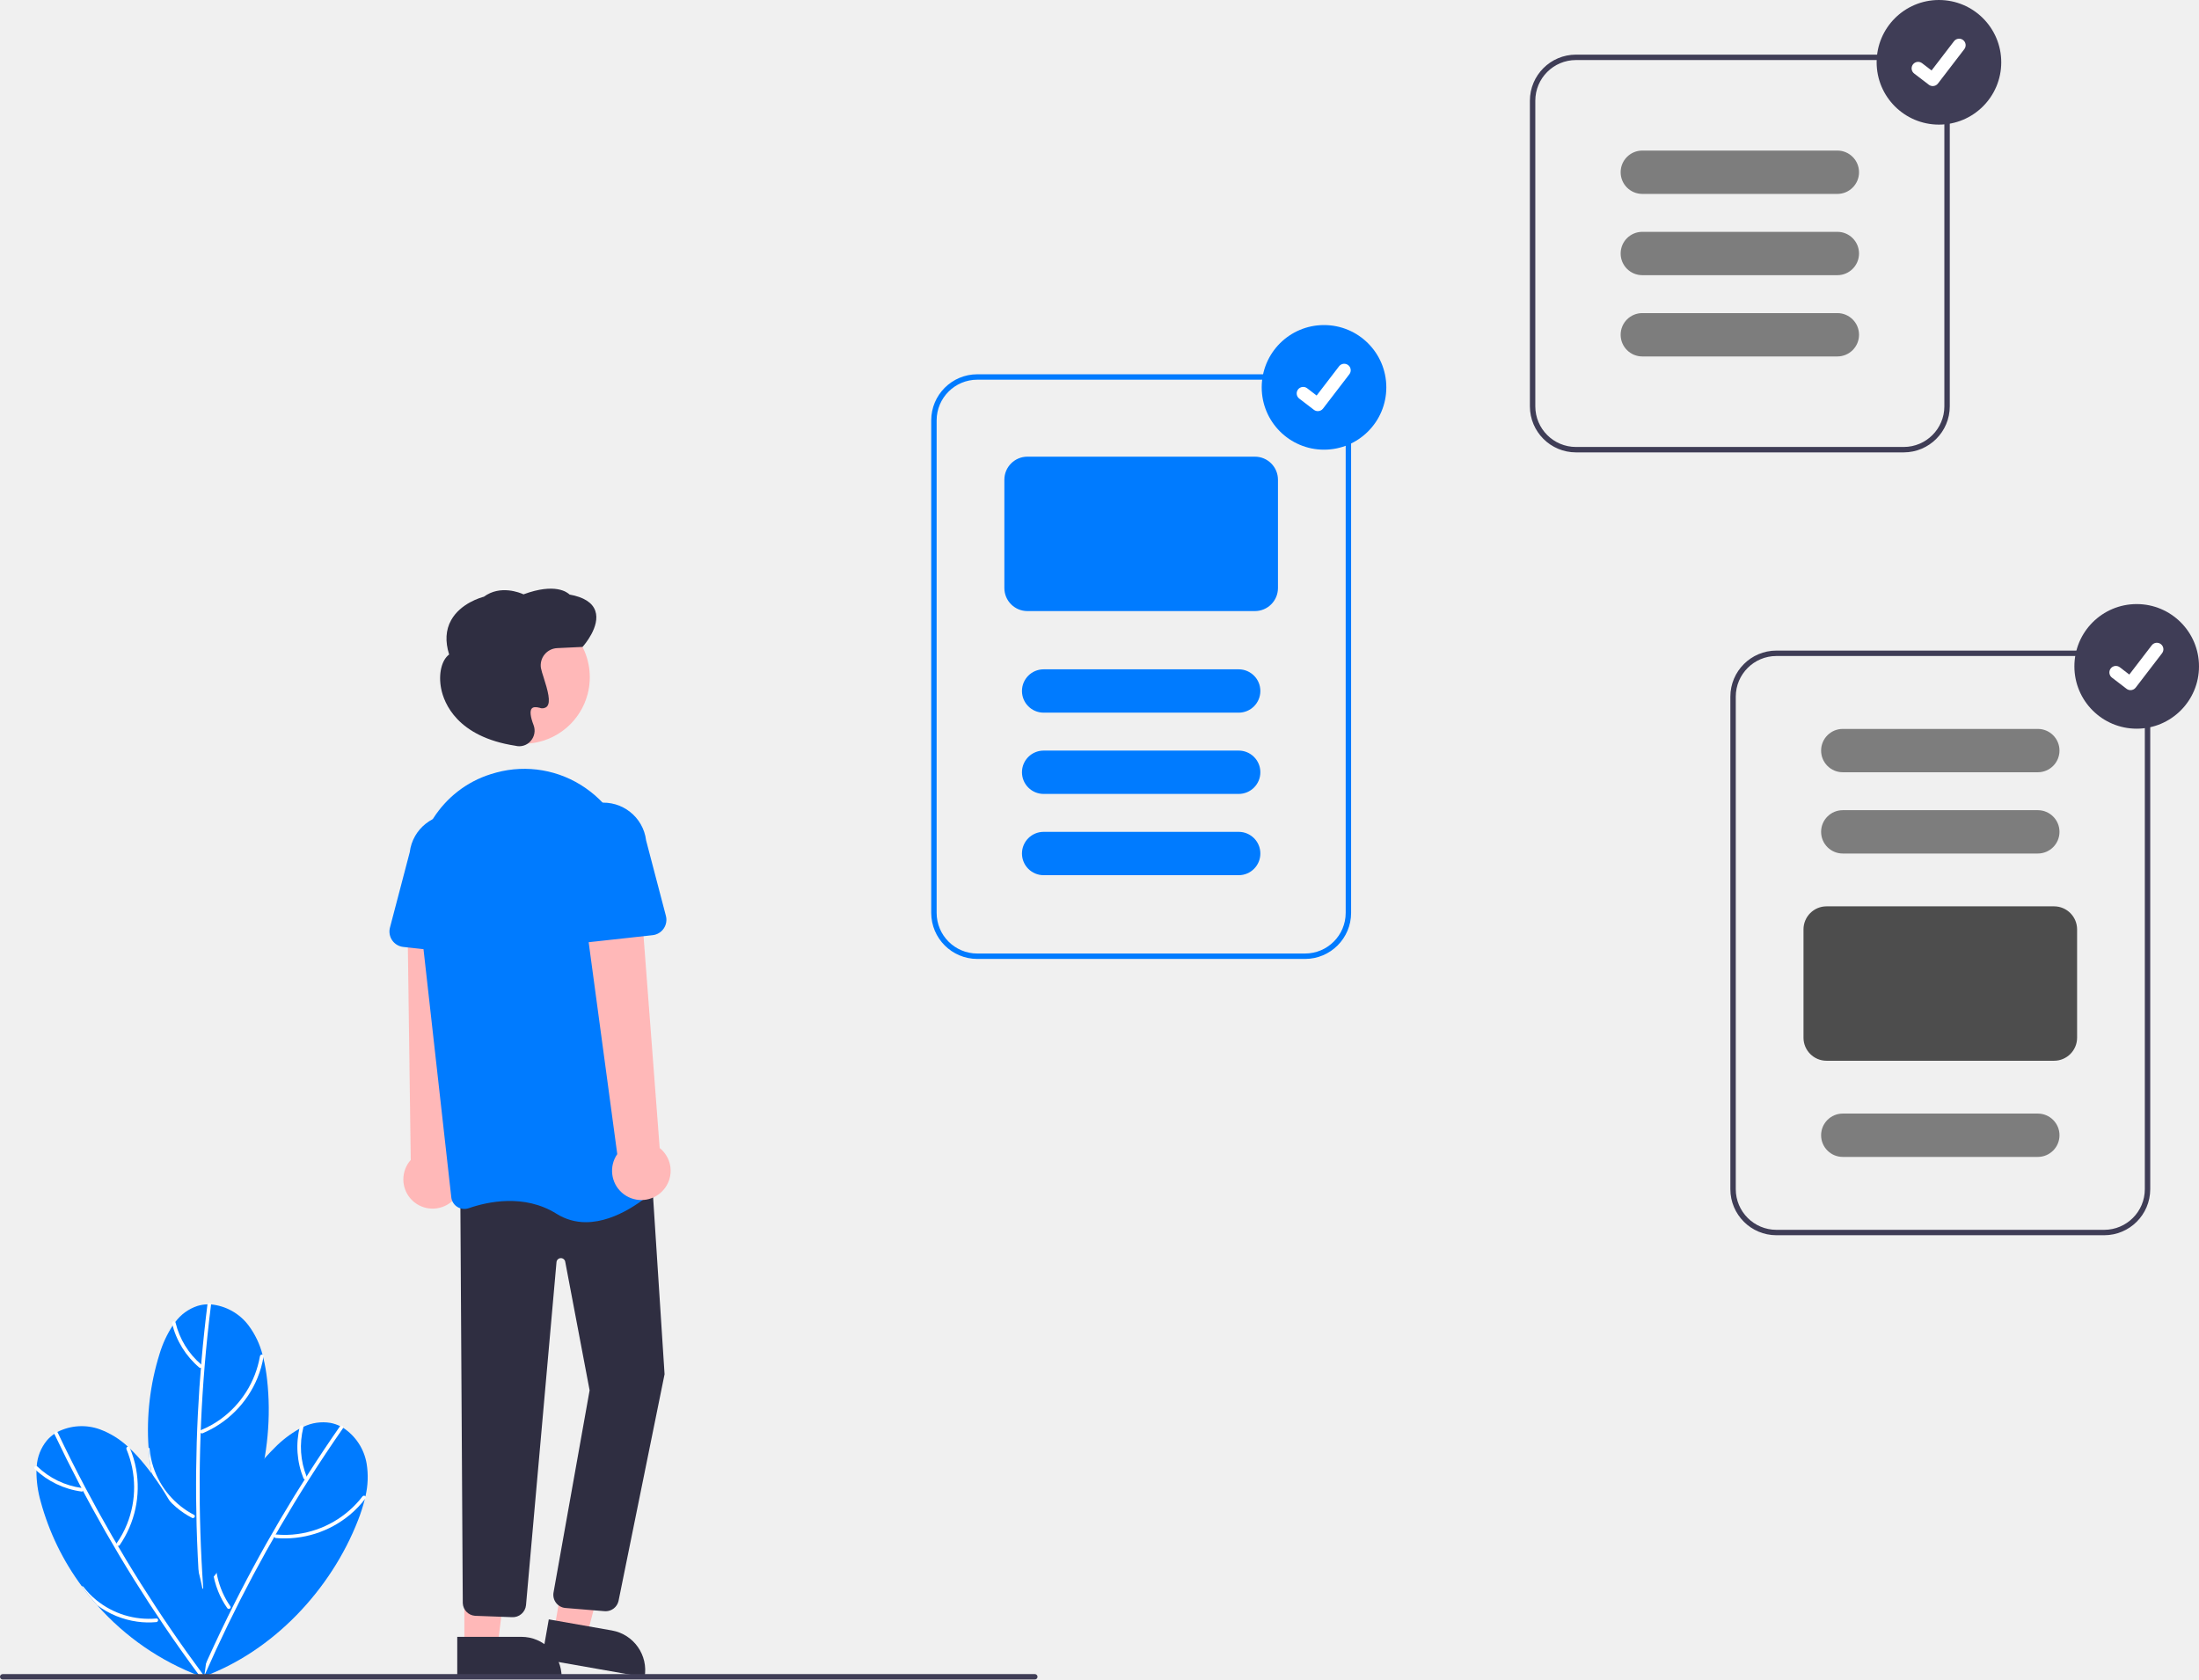
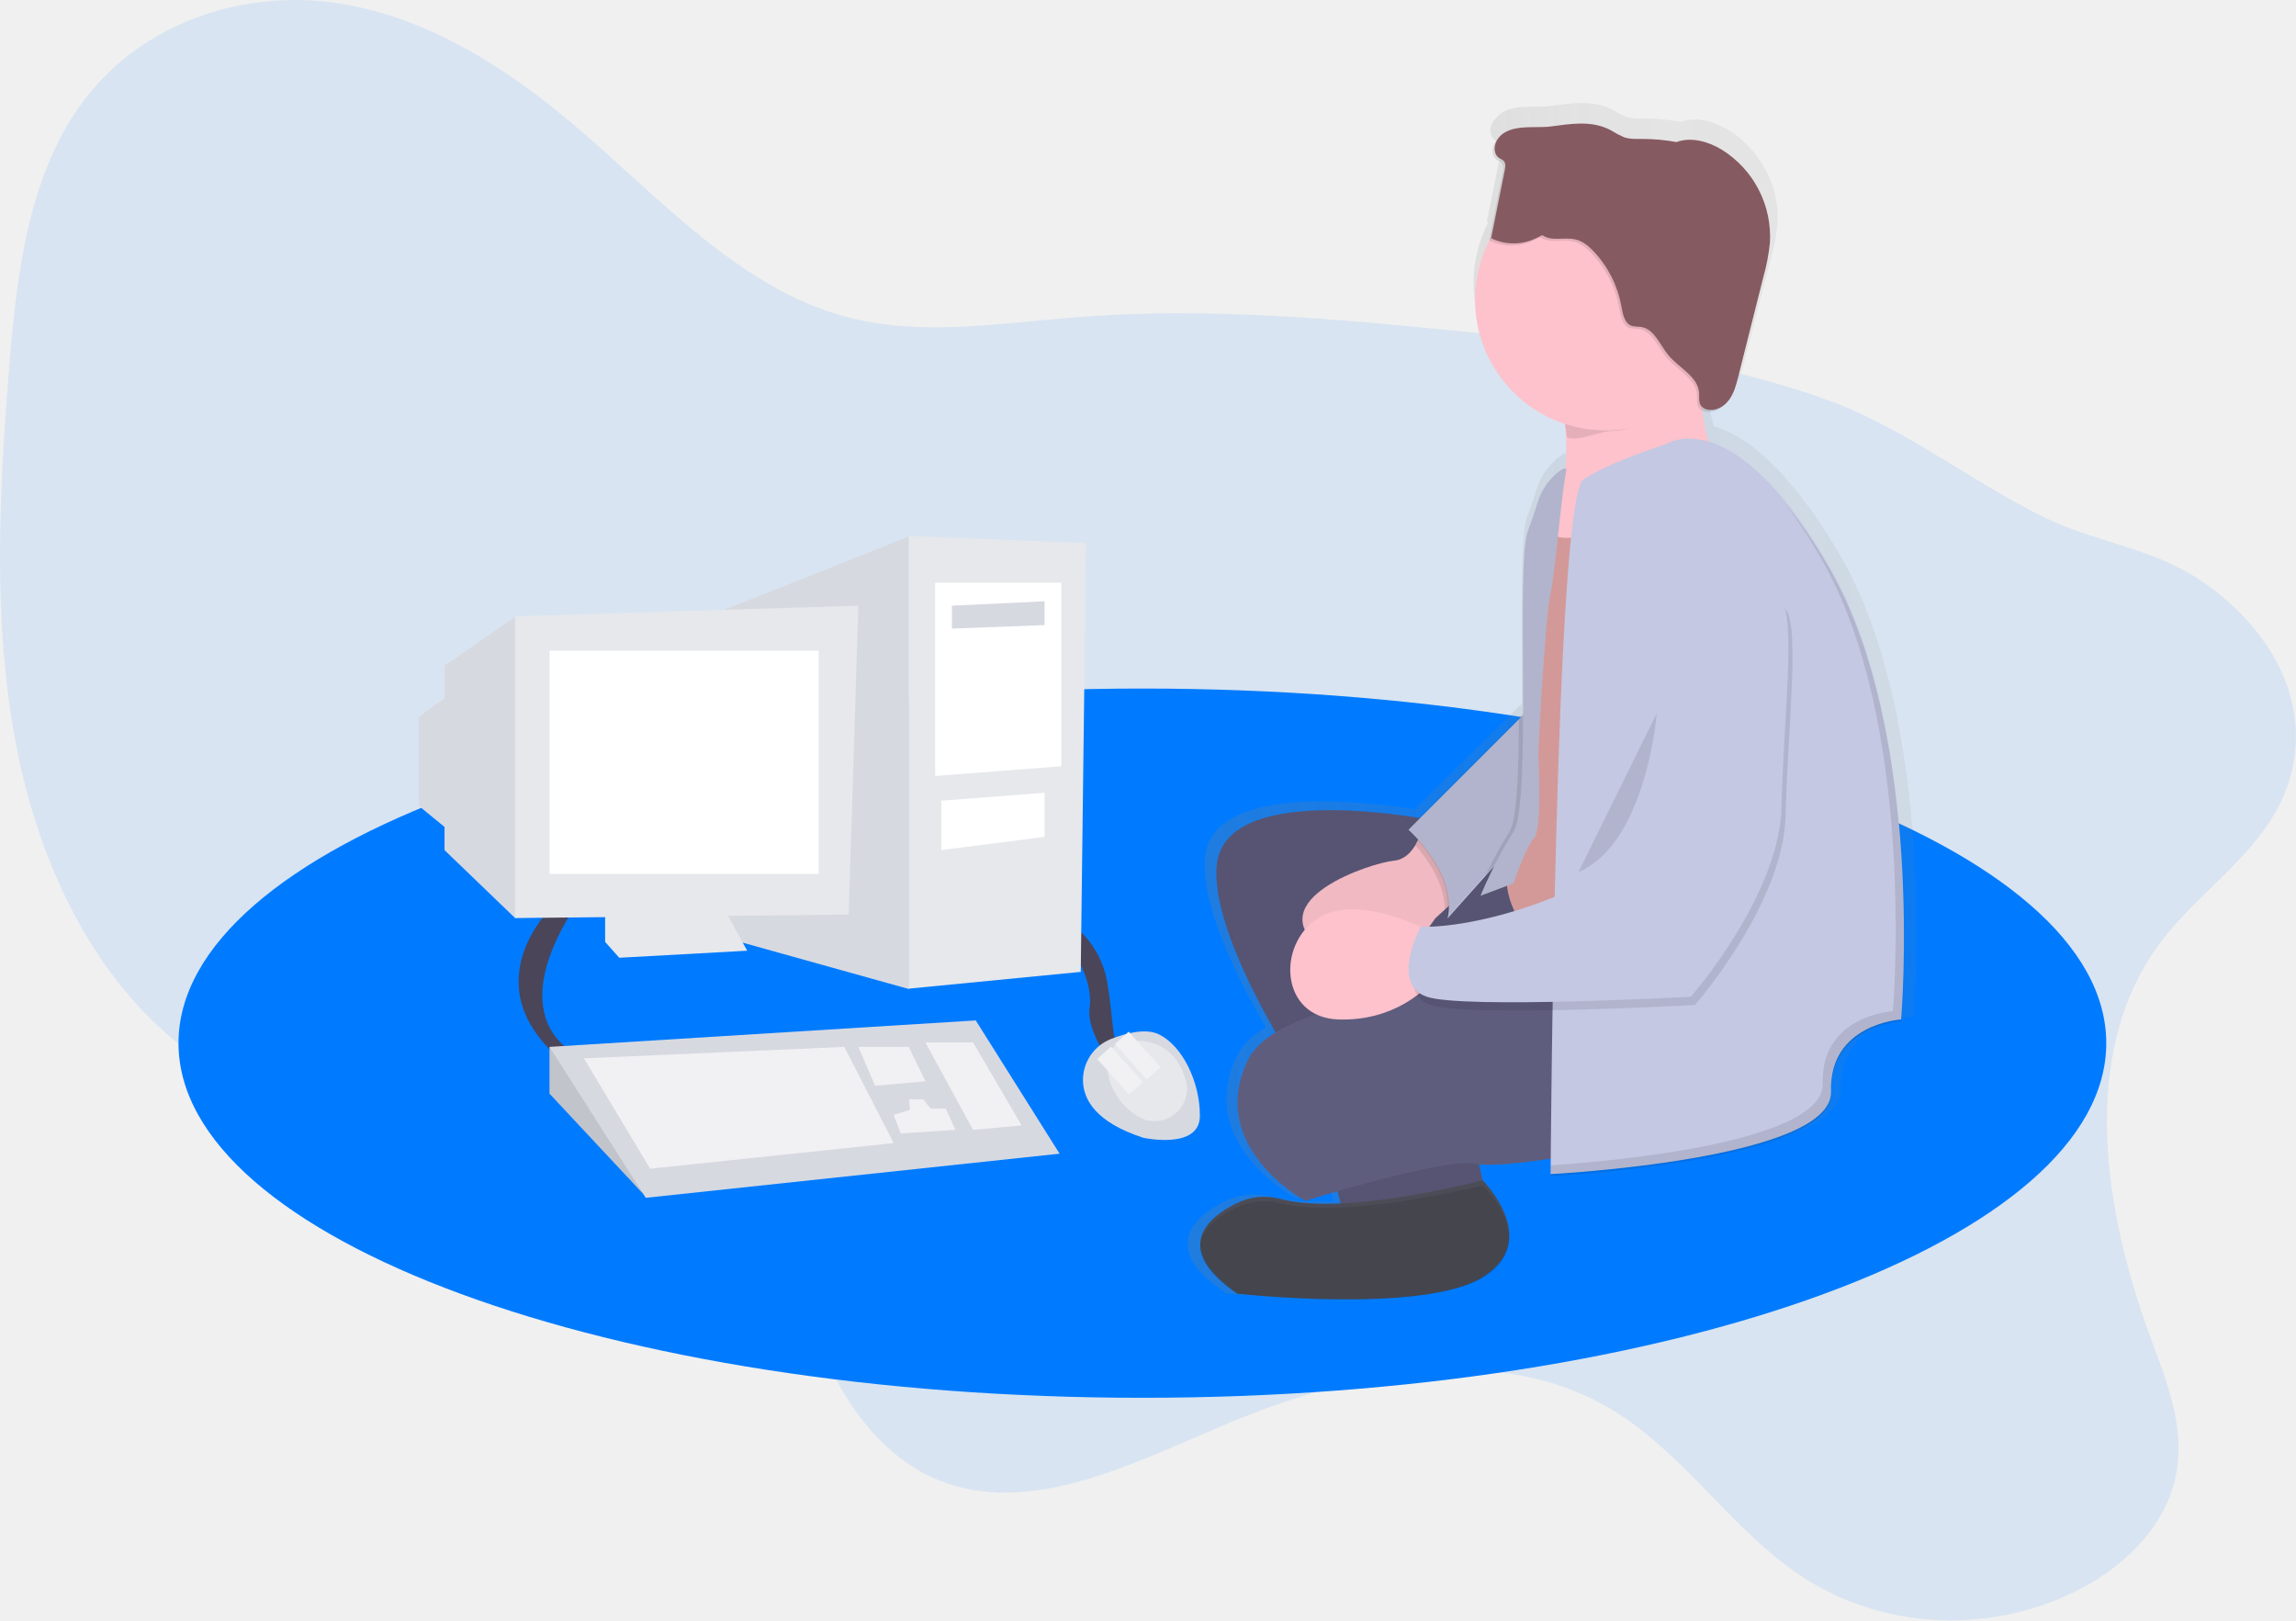
- <svg xmlns="http://www.w3.org/2000/svg" id="b6508004-6c42-4ebe-8fca-29884660373a" data-name="Layer 1" width="811.76" height="620" viewBox="0 0 811.76 620">
-   <path d="M269.033,759.032l-.038.246c-.045-.239-.088-.484-.129-.726-.075-.39-.14-.78-.202-1.173a95.551,95.551,0,0,1,3.908-45.763q1.443-4.307,3.287-8.456a93.747,93.747,0,0,1,19.648-28.709,40.444,40.444,0,0,1,9.113-6.992c.493-.261.988-.508,1.494-.736a16.671,16.671,0,0,1,9.998-1.449,13.636,13.636,0,0,1,3.56,1.195c.395.192.775.403,1.148.628a19.756,19.756,0,0,1,8.646,13.23,30.863,30.863,0,0,1-.435,12.031q-.12.565-.258,1.125a62.705,62.705,0,0,1-2.489,7.731C316.313,726.862,294.89,749.619,269.033,759.032Z" transform="translate(-194.1201 -140)" fill="#007bff" />
-   <path d="M319.604,666.551q-11.668,16.767-22.044,34.384-10.363,17.602-19.371,35.957-5.039,10.269-9.638,20.747c-.339.773.806,1.445,1.149.662q8.213-18.703,17.825-36.749,9.606-18.027,20.561-35.29,6.13-9.658,12.667-19.049c.487-.7-.664-1.36-1.149-.662Z" transform="translate(-194.1201 -140)" fill="#fff" />
-   <path d="M327.927,692.424a36.426,36.426,0,0,1-23.946,13.878,34.62,34.62,0,0,1-7.994.158c-.852-.081-.858,1.247-.013,1.327a37.749,37.749,0,0,0,27.369-8.648,35.948,35.948,0,0,0,5.734-6.052c.511-.681-.641-1.338-1.149-.662Z" transform="translate(-194.1201 -140)" fill="#fff" />
-   <path d="M278.003,733.632a30.495,30.495,0,0,1-3.365-6.22,32.17,32.17,0,0,1-2.067-15.796q1.443-4.307,3.287-8.456a.758.758,0,0,1,.061.749,29.115,29.115,0,0,0-1.854,6.462,30.748,30.748,0,0,0,5.09,22.604.539.539,0,0,1,.088.52A.723.723,0,0,1,278.003,733.632Z" transform="translate(-194.1201 -140)" fill="#fff" />
-   <path d="M304.817,666.618a30.873,30.873,0,0,0,1.36,19.18.667.667,0,0,0,.905.247.68.68,0,0,0,.247-.905,29.381,29.381,0,0,1-1.232-18.172.664.664,0,0,0-1.28-.349Z" transform="translate(-194.1201 -140)" fill="#fff" />
-   <path d="M268.87,726.997l.081.235c-.151-.191-.303-.388-.451-.582-.248-.31-.487-.626-.724-.945a95.551,95.551,0,0,1-17.797-42.342q-.723-4.484-1.018-9.015a93.747,93.747,0,0,1,4.063-34.55,40.444,40.444,0,0,1,4.822-10.425c.315-.46.639-.909.981-1.346a16.671,16.671,0,0,1,8.181-5.927,13.635,13.635,0,0,1,3.707-.595c.439-.013.873-.003,1.308.023a19.756,19.756,0,0,1,13.802,7.699,30.863,30.863,0,0,1,5.204,10.856q.156.556.294,1.117a62.704,62.704,0,0,1,1.387,8.002C295.796,676.546,287.396,706.65,268.87,726.997Z" transform="translate(-194.1201 -140)" fill="#007bff" />
-   <path d="M270.694,621.608q-2.544,20.268-3.549,40.689-1.001,20.402-.452,40.841.308,11.435,1.102,22.849c.059.842,1.385.906,1.326.053q-1.415-20.378-1.286-40.823.133-20.426,1.815-40.803.942-11.4,2.369-22.753c.106-.847-1.22-.896-1.326-.053Z" transform="translate(-194.1201 -140)" fill="#fff" />
-   <path d="M290.083,640.654a36.426,36.426,0,0,1-14.759,23.414,34.62,34.62,0,0,1-7.005,3.854c-.792.324-.18,1.502.605,1.181a37.749,37.749,0,0,0,20.219-20.372,35.948,35.948,0,0,0,2.267-8.024c.137-.84-1.19-.887-1.326-.053Z" transform="translate(-194.1201 -140)" fill="#fff" />
-   <path d="M265.015,700.337a30.496,30.496,0,0,1-5.869-3.946,32.171,32.171,0,0,1-9.168-13.028q-.723-4.484-1.018-9.015a.758.758,0,0,1,.402.635,29.115,29.115,0,0,0,1.36,6.584,30.748,30.748,0,0,0,15.007,17.653.539.539,0,0,1,.319.419A.723.723,0,0,1,265.015,700.337Z" transform="translate(-194.1201 -140)" fill="#fff" />
-   <path d="M257.631,628.537a30.873,30.873,0,0,0,10.114,16.353.667.667,0,0,0,.916-.202.68.68,0,0,0-.202-.916,29.381,29.381,0,0,1-9.533-15.52.664.664,0,0,0-1.295.285Z" transform="translate(-194.1201 -140)" fill="#fff" />
-   <path d="M269.444,759.195l.195.155c-.23-.08-.464-.164-.694-.248-.376-.128-.747-.265-1.119-.407a95.551,95.551,0,0,1-37.799-26.091q-3.024-3.389-5.713-7.048a93.747,93.747,0,0,1-15.184-31.3,40.444,40.444,0,0,1-1.552-11.381c.018-.557.049-1.11.102-1.662a16.672,16.672,0,0,1,3.701-9.4,13.636,13.636,0,0,1,2.803-2.498c.362-.248.734-.473,1.114-.685a19.756,19.756,0,0,1,15.776-.946A30.863,30.863,0,0,1,241.305,674.028q.431.385.849.783a62.704,62.704,0,0,1,5.478,5.996C264.96,702.184,274.095,732.074,269.444,759.195Z" transform="translate(-194.1201 -140)" fill="#007bff" />
-   <path d="M214.222,669.413q8.772,18.448,18.923,36.195,10.145,17.729,21.615,34.655,6.418,9.469,13.235,18.659c.503.678,1.655.017,1.145-.669Q256.973,741.845,246.071,724.548q-10.889-17.282-20.445-35.358-5.346-10.113-10.258-20.447c-.366-.771-1.51-.098-1.145.669Z" transform="translate(-194.1201 -140)" fill="#fff" />
-   <path d="M240.817,675.019a36.426,36.426,0,0,1,.174,27.677,34.62,34.62,0,0,1-3.827,7.02c-.492.7.657,1.363,1.145.669a37.749,37.749,0,0,0,6.065-28.055,35.948,35.948,0,0,0-2.411-7.981c-.337-.782-1.48-.107-1.145.669Z" transform="translate(-194.1201 -140)" fill="#fff" />
-   <path d="M251.837,738.808a30.495,30.495,0,0,1-7.07-.164,32.17,32.17,0,0,1-14.741-6.04q-3.024-3.389-5.713-7.048a.758.758,0,0,1,.681.318,29.116,29.116,0,0,0,4.691,4.815,30.748,30.748,0,0,0,22.152,6.791.539.539,0,0,1,.495.181A.723.723,0,0,1,251.837,738.808Z" transform="translate(-194.1201 -140)" fill="#fff" />
-   <path d="M206.947,682.287a30.873,30.873,0,0,0,17.329,8.332c.358.048.66-.339.663-.663a.68.68,0,0,0-.663-.663,29.381,29.381,0,0,1-16.391-7.943c-.615-.593-1.554.344-.938.938Z" transform="translate(-194.1201 -140)" fill="#fff" />
-   <path d="M359.981,584.249a10.743,10.743,0,0,0,1.582-16.396l4.167-93.018-21.216,2.381,1.233,90.985a10.801,10.801,0,0,0,14.234,16.048Z" transform="translate(-194.1201 -140)" fill="#ffb8b8" />
-   <polygon points="204.564 601.708 216.639 603.83 228.573 558.267 212.752 555.134 204.564 601.708" fill="#ffb8b8" />
-   <path d="M395.123,741.026h38.531a0,0,0,0,1,0,0v14.887a0,0,0,0,1,0,0H410.01a14.887,14.887,0,0,1-14.887-14.887v0A0,0,0,0,1,395.123,741.026Z" transform="translate(498.804 1417.384) rotate(-170.0292)" fill="#2f2e41" />
-   <polygon points="171.422 607.752 183.682 607.751 189.514 560.463 171.42 560.464 171.422 607.752" fill="#ffb8b8" />
-   <path d="M362.915,744.248h38.531a0,0,0,0,1,0,0v14.887a0,0,0,0,1,0,0H377.802a14.887,14.887,0,0,1-14.887-14.887v0A0,0,0,0,1,362.915,744.248Z" transform="translate(570.2748 1363.366) rotate(179.9974)" fill="#2f2e41" />
-   <path d="M417.695,734.803a4.75,4.75,0,0,1-.573-.034l-14.43-1.187a4.881,4.881,0,0,1-4.243-5.66l13.325-74.681-9.004-47.474a1.627,1.627,0,0,0-3.219.16L388.296,732.554a4.924,4.924,0,0,1-5.21,4.437l-13.595-.506a4.888,4.888,0,0,1-4.536-4.631l-.914-151.768,70.481-8.81,4.924,76.041-.02.081-16.991,83.675A4.886,4.886,0,0,1,417.695,734.803Z" transform="translate(-194.1201 -140)" fill="#2f2e41" />
-   <circle cx="193.159" cy="249.997" r="24.561" fill="#ffb8b8" />
-   <path d="M410.421,591.179a20.11,20.11,0,0,1-10.857-3.106c-11.897-7.436-25.411-4.481-32.407-2.057a4.88,4.88,0,0,1-4.221-.481,4.811,4.811,0,0,1-2.224-3.552L347.99,468.358c-2.132-19.038,9.336-36.937,27.268-42.56h0q1.011-.317,2.055-.601a39.569,39.569,0,0,1,32.972,5.723,40.203,40.203,0,0,1,17.167,29.353l10.71,114.387a4.807,4.807,0,0,1-1.527,4.007C432.881,582.14,421.983,591.178,410.421,591.179Z" transform="translate(-194.1201 -140)" fill="#007bff" />
-   <path d="M371.68,492.724l-28.703-3.156a5.717,5.717,0,0,1-4.905-7.134l7.306-27.846a15.879,15.879,0,0,1,31.556,3.563l1.085,28.675a5.717,5.717,0,0,1-6.338,5.898Z" transform="translate(-194.1201 -140)" fill="#007bff" />
-   <path d="M438.047,580.266a10.743,10.743,0,0,0-.406-16.468L430.569,470.956l-20.789,4.68,12.203,90.414a10.801,10.801,0,0,0,16.064,14.216Z" transform="translate(-194.1201 -140)" fill="#ffb8b8" />
-   <path d="M401.81,486.888a5.711,5.711,0,0,1-1.818-4.4l1.085-28.675a15.879,15.879,0,0,1,31.556-3.563l7.306,27.846a5.717,5.717,0,0,1-4.905,7.134l-28.703,3.156A5.711,5.711,0,0,1,401.81,486.888Z" transform="translate(-194.1201 -140)" fill="#007bff" />
-   <path d="M385.818,415.483a5.683,5.683,0,0,1-1.297-.151l-.125-.03c-21.594-3.304-26.367-15.812-27.414-21.035-1.084-5.408.15-10.628,2.94-12.656-1.521-4.803-1.277-9.061.727-12.662,3.495-6.28,11.081-8.404,12.098-8.664,6.058-4.469,13.306-1.486,14.625-.881,11.719-4.335,16.198-.727,17.008.079,5.238.941,8.431,2.964,9.491,6.016,1.991,5.731-4.305,12.86-4.574,13.161l-.14.156-9.38.447a6.358,6.358,0,0,0-5.981,7.317h0a29.604,29.604,0,0,0,.96,3.355c1.602,5.006,2.802,9.283,1.254,10.909a2.51,2.51,0,0,1-2.625.455c-1.467-.392-2.462-.31-2.958.245-.77.859-.535,3.035.662,6.125a5.739,5.739,0,0,1-1.046,5.847A5.568,5.568,0,0,1,385.818,415.483Z" transform="translate(-194.1201 -140)" fill="#2f2e41" />
-   <path d="M675.88,494h-121a17.019,17.019,0,0,1-17-17V295.168a17.019,17.019,0,0,1,17-17h121a17.019,17.019,0,0,1,17,17V477A17.019,17.019,0,0,1,675.88,494Zm-121-213.832a15.017,15.017,0,0,0-15,15V477a15.017,15.017,0,0,0,15,15h121a15.017,15.017,0,0,0,15-15V295.168a15.017,15.017,0,0,0-15-15Z" transform="translate(-194.1201 -140)" fill="#007bff" />
-   <path d="M657.38,365.584h-84a8.51,8.51,0,0,1-8.5-8.5v-40a8.51,8.51,0,0,1,8.5-8.5h84a8.51,8.51,0,0,1,8.5,8.5v40A8.51,8.51,0,0,1,657.38,365.584Z" transform="translate(-194.1201 -140)" fill="#007bff" />
-   <path d="M651.38,403.084h-72a8,8,0,1,1,0-16h72a8,8,0,0,1,0,16Z" transform="translate(-194.1201 -140)" fill="#007bff" />
-   <path d="M651.38,433.084h-72a8,8,0,1,1,0-16h72a8,8,0,0,1,0,16Z" transform="translate(-194.1201 -140)" fill="#007bff" />
-   <path d="M651.38,463.084h-72a8,8,0,1,1,0-16h72a8,8,0,0,1,0,16Z" transform="translate(-194.1201 -140)" fill="#007bff" />
-   <path d="M970.88,596h-121a17.019,17.019,0,0,1-17-17V397.168a17.019,17.019,0,0,1,17-17h121a17.019,17.019,0,0,1,17,17V579A17.019,17.019,0,0,1,970.88,596Zm-121-213.832a15.017,15.017,0,0,0-15,15V579a15.017,15.017,0,0,0,15,15h121a15.017,15.017,0,0,0,15-15V397.168a15.017,15.017,0,0,0-15-15Z" transform="translate(-194.1201 -140)" fill="#3f3d56" />
-   <path d="M946.38,425.084h-72a8,8,0,1,1,0-16h72a8,8,0,0,1,0,16Z" transform="translate(-194.1201 -140)" fill="#7d7d7d" />
-   <path d="M946.38,455.084h-72a8,8,0,1,1,0-16h72a8,8,0,0,1,0,16Z" transform="translate(-194.1201 -140)" fill="#7d7d7d" />
-   <path d="M952.38,531.584h-84a8.51,8.51,0,0,1-8.5-8.5v-40a8.51,8.51,0,0,1,8.5-8.5h84a8.51,8.51,0,0,1,8.5,8.5v40A8.51,8.51,0,0,1,952.38,531.584Z" transform="translate(-194.1201 -140)" fill="#4D4D4D" />
-   <path d="M946.38,567.084h-72a8,8,0,1,1,0-16h72a8,8,0,0,1,0,16Z" transform="translate(-194.1201 -140)" fill="#7d7d7d" />
-   <path d="M896.88,307h-121a17.019,17.019,0,0,1-17-17V177.168a17.019,17.019,0,0,1,17-17h121a17.019,17.019,0,0,1,17,17V290A17.019,17.019,0,0,1,896.88,307Zm-121-144.832a15.017,15.017,0,0,0-15,15V290a15.017,15.017,0,0,0,15,15h121a15.017,15.017,0,0,0,15-15V177.168a15.017,15.017,0,0,0-15-15Z" transform="translate(-194.1201 -140)" fill="#3f3d56" />
-   <path d="M872.38,271.584h-72a8,8,0,1,1,0-16h72a8,8,0,0,1,0,16Z" transform="translate(-194.1201 -140)" fill="#7d7d7d" />
-   <path d="M872.38,241.584h-72a8,8,0,1,1,0-16h72a8,8,0,0,1,0,16Z" transform="translate(-194.1201 -140)" fill="#7d7d7d" />
-   <path d="M872.38,211.584h-72a8,8,0,1,1,0-16h72a8,8,0,0,1,0,16Z" transform="translate(-194.1201 -140)" fill="#7d7d7d" />
-   <circle cx="488.76" cy="143" r="23" fill="#007bff" />
-   <path d="M680.6,291.774a2.385,2.385,0,0,1-1.435-.477l-.026-.019-5.405-4.138a2.401,2.401,0,1,1,2.921-3.812l3.501,2.685,8.274-10.79a2.401,2.401,0,0,1,3.367-.444l-.051.07.053-.069a2.404,2.404,0,0,1,.444,3.367L682.511,290.837A2.402,2.402,0,0,1,680.6,291.774Z" transform="translate(-194.1201 -140)" fill="#fff" />
-   <circle cx="788.76" cy="246" r="23" fill="#3f3d56" />
-   <path d="M980.6,394.774a2.385,2.385,0,0,1-1.435-.477l-.026-.019-5.405-4.138a2.401,2.401,0,1,1,2.921-3.812l3.501,2.685,8.274-10.79a2.401,2.401,0,0,1,3.367-.444l-.051.07.053-.069a2.404,2.404,0,0,1,.444,3.367L982.511,393.837A2.402,2.402,0,0,1,980.6,394.774Z" transform="translate(-194.1201 -140)" fill="#fff" />
-   <circle cx="715.76" cy="23" r="23" fill="#3f3d56" />
-   <path d="M907.6,171.774a2.385,2.385,0,0,1-1.435-.477l-.026-.019-5.405-4.138a2.401,2.401,0,1,1,2.921-3.812l3.501,2.685,8.274-10.79a2.401,2.401,0,0,1,3.367-.444l-.051.07.053-.069a2.404,2.404,0,0,1,.444,3.367L909.511,170.837A2.402,2.402,0,0,1,907.6,171.774Z" transform="translate(-194.1201 -140)" fill="#fff" />
-   <path d="M576.12,760h-381a1,1,0,0,1,0-2h381a1,1,0,1,1,0,2Z" transform="translate(-194.1201 -140)" fill="#3f3d56" />
+ <svg xmlns="http://www.w3.org/2000/svg" id="1dafe9df-d67d-4e87-ac14-a8d8c30fce82" data-name="Layer 1" width="1113.61" height="785.89" viewBox="0 0 1113.61 785.89">
+   <defs>
+     <linearGradient id="37206aa7-3636-469a-8e88-b3eadea340b4" x1="636.53" y1="415" x2="989.86" y2="415" gradientUnits="userSpaceOnUse">
+       <stop offset="0" stop-color="gray" stop-opacity="0.25" />
+       <stop offset="0.54" stop-color="gray" stop-opacity="0.12" />
+       <stop offset="1" stop-color="gray" stop-opacity="0.1" />
+     </linearGradient>
+   </defs>
+   <path d="M1107.42,533.28c-39.15,53.72-26.23,130.4-3.6,191.49,7.58,20.45,16.19,42.08,12.26,64.33-4.8,27.2-27.36,47.58-50.81,58.68-42.75,20.23-93.25,17-131.49-8.49-33-22-56.23-58.56-89.87-79.51-56.3-35.05-129.39-19.39-192.05,7.37C607.53,786.08,559,810.46,515.78,793c-30.4-12.3-50.87-43.61-61.64-77.08-5.2-16.16-8.84-33.7-19.2-46.35-6.16-7.52-14.3-12.76-22.67-17.14-76.39-40-174.65-15-248.71-59.63-50-30.14-81.12-88.63-94.05-150.12s-9.73-126.4-4.58-190.2c3.66-45.34,9.45-93.79,36.71-129.42C130.47,85.37,178.78,70.39,222,76.3s81.94,29.94,115.84,58.54c42.37,35.75,81.38,80.62,134.11,94.18,35.91,9.24,74.06,2.7,111.39-.19,62.4-4.82,124.58.73,186.38,7,59.16,6,118.73,12.7,174.76,32.37,39.65,13.92,71.08,40.23,108.41,58.21,24.33,11.72,51.1,14.44,74,29.58,28.26,18.65,53.8,51.69,45.51,91.34C1164.56,485,1128.2,504.77,1107.42,533.28Z" transform="translate(-60.42 -75.05)" fill="#007bff" opacity="0.1" />
+   <ellipse cx="554.08" cy="505.95" rx="467.5" ry="172" fill="#007bff" />
+   <path d="M328.67,514.33s-41.09,38.52,5.56,76.18l6.42-3.85s-37.24-15-2.14-70.62Z" transform="translate(-60.42 -75.05)" fill="#4a4559" />
+   <path d="M580.33,523.32a44.56,44.56,0,0,1,17.12,28.25c3.42,19.26,1.71,30.82,8.13,33.38s-5.68,7.28-5.68,7.28-12.72-17.55-11-28.25-5.56-27.39-12.84-30.82Z" transform="translate(-60.42 -75.05)" fill="#4a4559" />
+   <path d="M585.68,599.24c.21,9.15,6.21,20.17,29.32,27.66,0,0,27.39,6,27.39-10.7s-8.56-33.81-19.69-39.38c-6.55-3.28-16.36-.62-23.33,2.12A21.43,21.43,0,0,0,585.68,599.24Z" transform="translate(-60.42 -75.05)" fill="#d7d9e1" />
+   <polygon points="266.53 530.44 266.53 507.76 277.23 514.18 312 579.09 266.53 530.44" fill="#d7d9e1" />
+   <polygon points="266.53 530.44 266.53 507.76 277.23 514.18 312 579.09 266.53 530.44" opacity="0.1" />
+   <polygon points="203.19 347.69 222.02 333.99 222.02 406.32 203.19 390.91 203.19 347.69" fill="#d7d9e1" />
+   <polygon points="440.94 260.16 331.59 303.6 335.87 450.41 440.94 479.72 440.94 260.16" fill="#d7d9e1" />
+   <polygon points="293.5 439.28 293.5 456.83 300.35 464.53 362.41 461.11 350.42 439.28 293.5 439.28" fill="#e6e8ec" />
+   <polygon points="215.6 322.86 250.06 299.11 250.06 445.48 215.6 412.31 215.6 322.86" fill="#d7d9e1" />
+   <polygon points="249.84 298.89 416.33 293.76 411.63 443.56 249.84 445.27 249.84 298.89" fill="#e6e8ec" />
+   <rect x="266.53" y="315.59" width="130.54" height="108.28" fill="#fff" />
+   <polygon points="440.73 259.95 526.76 263.37 524.19 471.38 440.73 479.51 440.73 259.95" fill="#e6e8ec" />
+   <polygon points="453.57 282.63 514.77 282.63 514.77 371.65 453.57 376.36 453.57 282.63" fill="#fff" />
+   <polygon points="461.7 293.76 506.64 291.62 506.64 303.17 461.7 304.89 461.7 293.76" fill="#d7d9e1" />
+   <polygon points="456.57 388.35 506.64 384.49 506.64 405.89 456.57 412.31 456.57 388.35" fill="#fff" />
+   <polygon points="266.53 507.76 473.26 494.92 513.92 559.55 313.19 580.95 266.53 507.76" fill="#d7d9e1" />
+   <polygon points="283.23 513.32 409.49 507.76 433.45 554.41 315.33 566.82 283.23 513.32" fill="#f1f1f4" />
+   <polygon points="448.86 505.62 471.97 505.62 495.51 545.85 471.97 547.99 448.86 505.62" fill="#f1f1f4" />
+   <polygon points="416.33 507.76 440.73 507.76 448.86 524.45 424.47 526.59 416.33 507.76" fill="#f1f1f4" />
+   <polygon points="441.37 538.36 440.94 533.22 447.79 533.22 451.43 537.72 458.71 537.72 463.41 547.99 436.88 549.7 433.45 540.71 441.37 538.36" fill="#f1f1f4" />
+   <path d="M604.73,580.67s23.09-6.73,30.68,17.82c4.32,14-11.4,25.78-23.59,17.73l-.67-.45C593.17,603.36,595.31,581.53,604.73,580.67Z" transform="translate(-60.42 -75.05)" fill="#e6e8ec" />
+   <rect x="599.16" y="582.81" width="8.99" height="23.11" transform="translate(-303.04 480.59) rotate(-41.94)" fill="#f1f1f4" />
+   <rect x="607.72" y="575.54" width="8.99" height="23.11" transform="translate(-295.98 484.45) rotate(-41.94)" fill="#f1f1f4" />
+   <path d="M952.21,343.16c-25.08-42.48-46-57.1-60.45-61.31a69.68,69.68,0,0,1-3-15.22,6.8,6.8,0,0,0,1.39.48c3.68.81,7.49-1,10-3.82a13.55,13.55,0,0,0,1.88-2c2.49-3.34,3.58-7.47,4.61-11.49l12.6-49.13a97.46,97.46,0,0,0,3.28-16.86c1.35-18.08-8.35-36.53-24.13-45.92-6.82-4.06-15.45-6.42-22.82-3.76a95.2,95.2,0,0,0-17.1-1.54c-3.13,0-6.33.15-9.31-.89-2.28-.8-4.32-2.25-6.48-3.38-9.63-5-20.32-3.14-30.5-1.85-7.52,1-19.74-1.38-25.5,5.15a10.78,10.78,0,0,0-2.56,3.26c-1.32,2.56-1.14,6.29,1.1,7.91.93.67,2.13.94,2.83,1.89.87,1.18.61,2.88.31,4.35l-6.83,33.61.7.32a62.87,62.87,0,0,0-7.07,29c0,28.24,18.6,52.19,44.42,60.73a105.14,105.14,0,0,1,.32,22.51c-1.65-.81-8.07,5.25-10.42,9.06l-.15.26c-4.14,7.12-2.07,5.09-8.28,21.36-3.59,9.4-2.34,52.71-2.44,90.37L746.49,467.5c-27-4.26-99.17-12.19-101.69,24.15-1.51,21.77,13.64,54.14,29.6,81.64-6.56,3.95-11.46,8.57-14.07,14-20.7,42.72,29,69.16,29,69.16s6.59-2,16.15-4.75a47.18,47.18,0,0,1,1.58,6c-11.3.49-22,0-30.41-2.23a31.8,31.8,0,0,0-22.05,2.24c-8.83,4.31-18.48,11.26-18,20.91-.27,6.54,4.53,14.44,18.59,23.72,0,0,93.16,9.73,123.17-7.78,10.36-6,13.57-13.37,13.33-20.36.41-14-12.64-27.23-13.3-27.89-.6-2.47-1.23-5.21-1.78-7.83,8.07.76,22.48-.84,36-2.85,0,4.9-.06,7.61-.06,7.61h0c0,.66,0,1,0,1s141.8-7.12,140.77-40.68,35.19-35.6,35.19-35.6,1.47-16.76,1.42-42.11C989.83,477.67,984.33,397.56,952.21,343.16ZM784.13,491.32l0,0v0Z" transform="translate(-60.42 -75.05)" fill="url(#37206aa7-3636-469a-8e88-b3eadea340b4)" />
+   <rect x="663.08" y="420.45" width="141" height="101" fill="#5f5d7e" />
+   <path d="M758.5,473.5s-105-22-108,22,62,132,62,132l59-12-17-68s67-15,71-16S758.5,473.5,758.5,473.5Z" transform="translate(-60.42 -75.05)" fill="#5f5d7e" />
+   <path d="M758.5,473.5s-105-22-108,22,62,132,62,132l59-12-17-68s67-15,71-16S758.5,473.5,758.5,473.5Z" transform="translate(-60.42 -75.05)" opacity="0.1" />
+   <path d="M703.5,639.5s10,19,7,27,71-11,71-11-6-23-5-26S703.5,639.5,703.5,639.5Z" transform="translate(-60.42 -75.05)" fill="#5f5d7e" />
+   <path d="M768.5,509.5l-7.31,6.7-4.69,4.3s-24,39-55,15,24-42,35-43c4.89-.44,8.2-3.86,10.37-7.51a33,33,0,0,0,3.63-9.49Z" transform="translate(-60.42 -75.05)" fill="#fdc2cc" />
+   <path d="M768.5,509.5l-7.31,6.7-4.69,4.3s-24,39-55,15,24-42,35-43c4.89-.44,8.2-3.86,10.37-7.51a33,33,0,0,0,3.63-9.49Z" transform="translate(-60.42 -75.05)" opacity="0.05" />
+   <path d="M703.5,639.5s10,19,7,27,71-11,71-11-6-23-5-26S703.5,639.5,703.5,639.5Z" transform="translate(-60.42 -75.05)" opacity="0.1" />
+   <path d="M768.5,509.5l-7.31,6.7c0-12.82-8.51-24.61-14.32-31.21a33,33,0,0,0,3.63-9.49Z" transform="translate(-60.42 -75.05)" opacity="0.1" />
+   <path d="M812.5,408.5l-69,69s24,21,19,43l50-56Z" transform="translate(-60.42 -75.05)" fill="#c4c8e2" />
+   <path d="M812,408.5v56l-8,9L780.22,500.1,762,520.5c5-22-19-43-19-43Z" transform="translate(-60.42 -75.05)" opacity="0.1" />
+   <path d="M812.5,309.5s0,21,18,15,4,237,4,237-52-39-42-67,12-49,11-77S812.5,309.5,812.5,309.5Z" transform="translate(-60.42 -75.05)" fill="#d39999" />
+   <path d="M813.5,253.5s15,41,0,72,89-17,89-17-23-11-15-64Z" transform="translate(-60.42 -75.05)" fill="#fdc2cc" />
+   <path d="M804.5,440.5s1.13,20.88,0,33L780.72,500.1a200.43,200.43,0,0,1,11.78-21.6c3.69-5.73,4.52-28.56,4.63-54.63l8.73-8.73C805,429.24,804.5,440.5,804.5,440.5Z" transform="translate(-60.42 -75.05)" opacity="0.1" />
+   <path d="M820,304c1.11-5.25-7.57,2.66-10.35,7.25l-.15.25c-4,7-2,5-8,21s2,132-7,146-16,31-16,31l16-6s6-18,10-22,2-41,2-41,3-64,6-78C814.88,351.42,817.65,315.14,820,304Z" transform="translate(-60.42 -75.05)" fill="#c4c8e2" />
+   <path d="M820,304c1.11-5.25-7.57,2.66-10.35,7.25l-.15.25c-4,7-2,5-8,21s2,132-7,146-16,31-16,31l16-6s6-18,10-22,2-41,2-41,3-64,6-78C814.88,351.42,817.65,315.14,820,304Z" transform="translate(-60.42 -75.05)" opacity="0.1" />
+   <path d="M843.5,553.5s-158-6-178,36,28,68,28,68,67-21,82-18,68-8,68-8Z" transform="translate(-60.42 -75.05)" fill="#5f5d7e" />
+   <path d="M755.5,527.5s-36-20-56-7-18,48,10,49,43-16,43-16Z" transform="translate(-60.42 -75.05)" fill="#fdc2cc" />
+   <path d="M868.5,290.5s32-22,79,59,35,220,35,220-35,2-34,35-136,40-136,40,2-328,16-337S868.5,290.5,868.5,290.5Z" transform="translate(-60.42 -75.05)" fill="#c4c8e2" />
+   <path d="M868.64,350.16a43.8,43.8,0,0,0-18.2,35.64c-.17,30-.9,94.5-3.95,106.7-4,16-64,37-95,36,0,0-15,28,3,34s128,0,128,0,43-49,44-92,7-91,0-100C920.73,363.08,896.57,330.47,868.64,350.16Z" transform="translate(-60.42 -75.05)" opacity="0.1" />
+   <path d="M866.64,346.16a43.8,43.8,0,0,0-18.2,35.64c-.17,30-.9,94.5-3.95,106.7-4,16-64,37-95,36,0,0-15,28,3,34s128,0,128,0,43-49,44-92,7-91,0-100C918.73,359.08,894.57,326.47,866.64,346.16Z" transform="translate(-60.42 -75.05)" fill="#c4c8e2" />
+   <path d="M660,658.74c-14.36,7.14-31,21.63.55,43.76,0,0,90,10,119-8s0-47,0-47-66.38,17.65-98.24,9A30.24,30.24,0,0,0,660,658.74Z" transform="translate(-60.42 -75.05)" fill="#4c4c56" />
+   <path d="M660,660.75c-14.36,6.83-31,20.69.55,41.87,0,0,90,9.57,119-7.65s0-45,0-45-66.38,16.88-98.24,8.64A31.48,31.48,0,0,0,660,660.75Z" transform="translate(-60.42 -75.05)" opacity="0.1" />
+   <path d="M864,421s-5,63-38,77" transform="translate(-60.42 -75.05)" opacity="0.1" />
+   <path d="M814.5,260.5a128.32,128.32,0,0,1,5.91,26.71C826.72,289.33,836,284,843,284c18.33,0,23.49-20.51,35-33,.11-5.56,9.46,7.42,10.5.5Z" transform="translate(-60.42 -75.05)" opacity="0.1" />
+   <path d="M902.5,220.5a63.28,63.28,0,0,1-1.92,15.5l-.21.79a63.31,63.31,0,1,1,2.13-16.29Z" transform="translate(-60.42 -75.05)" fill="#fdc2cc" />
+   <path d="M947.5,350.5a237.92,237.92,0,0,0-22.36-32.72A254.43,254.43,0,0,1,943.5,345.5c47,81,35,220,35,220s-35,2-34,35c.9,29.62-109.36,38.29-132,39.76,0,3.4,0,5.24,0,5.24s137-7,136-40,34-35,34-35S994.5,431.5,947.5,350.5Z" transform="translate(-60.42 -75.05)" opacity="0.1" />
+   <path d="M894.54,148.65c-6.59-4-14.93-6.31-22-3.7A90.43,90.43,0,0,0,856,143.44c-3,0-6.11.15-9-.87a48.37,48.37,0,0,1-6.26-3.33c-9.31-5-19.63-3.09-29.46-1.82-8,1-21.49-1.85-26.11,7.28-1.27,2.52-1.1,6.19,1.06,7.78.9.66,2.06.93,2.73,1.86.84,1.16.59,2.83.3,4.28l-6.6,33a24.78,24.78,0,0,0,19.64.9,55.24,55.24,0,0,0,5.17-2.41c4.93,3.21,10,.78,16,2.06,3.56.76,6.5,3.24,9,5.89a52.42,52.42,0,0,1,13.36,26.6c.67,3.75,1.53,8.37,5.17,9.51a23.68,23.68,0,0,0,4.16.42c6.56.84,9.25,8.61,13.45,13.71,5.14,6.23,14.35,10.27,14.91,18.33.14,2.08-.31,4.37.85,6.09a5.13,5.13,0,0,0,3.19,2c4,.89,8.11-1.47,10.52-4.76s3.46-7.34,4.45-11.3l12.17-48.31a97.34,97.34,0,0,0,3.17-16.57A49.71,49.71,0,0,0,894.54,148.65Z" transform="translate(-60.42 -75.05)" opacity="0.1" />
+   <path d="M895.54,147.65c-6.59-4-14.93-6.31-22-3.7A90.43,90.43,0,0,0,857,142.44c-3,0-6.11.15-9-.87a48.37,48.37,0,0,1-6.26-3.33c-9.31-5-19.63-3.09-29.46-1.82-8,1-21.49-1.85-26.11,7.28-1.27,2.52-1.1,6.19,1.06,7.78.9.66,2.06.93,2.73,1.86.84,1.16.59,2.83.3,4.28l-6.6,33a24.78,24.78,0,0,0,19.64.9,55.24,55.24,0,0,0,5.17-2.41c4.93,3.21,10,.78,16,2.06,3.56.76,6.5,3.24,9,5.89a52.42,52.42,0,0,1,13.36,26.6c.67,3.75,1.53,8.37,5.17,9.51a23.68,23.68,0,0,0,4.16.42c6.56.84,9.25,8.61,13.45,13.71,5.14,6.23,14.35,10.27,14.91,18.33.14,2.08-.31,4.37.85,6.09a5.13,5.13,0,0,0,3.19,2c4,.89,8.11-1.47,10.52-4.76s3.46-7.34,4.45-11.3l12.17-48.31a97.34,97.34,0,0,0,3.17-16.57A49.71,49.71,0,0,0,895.54,147.65Z" transform="translate(-60.42 -75.05)" fill="#865a61" />
</svg>
